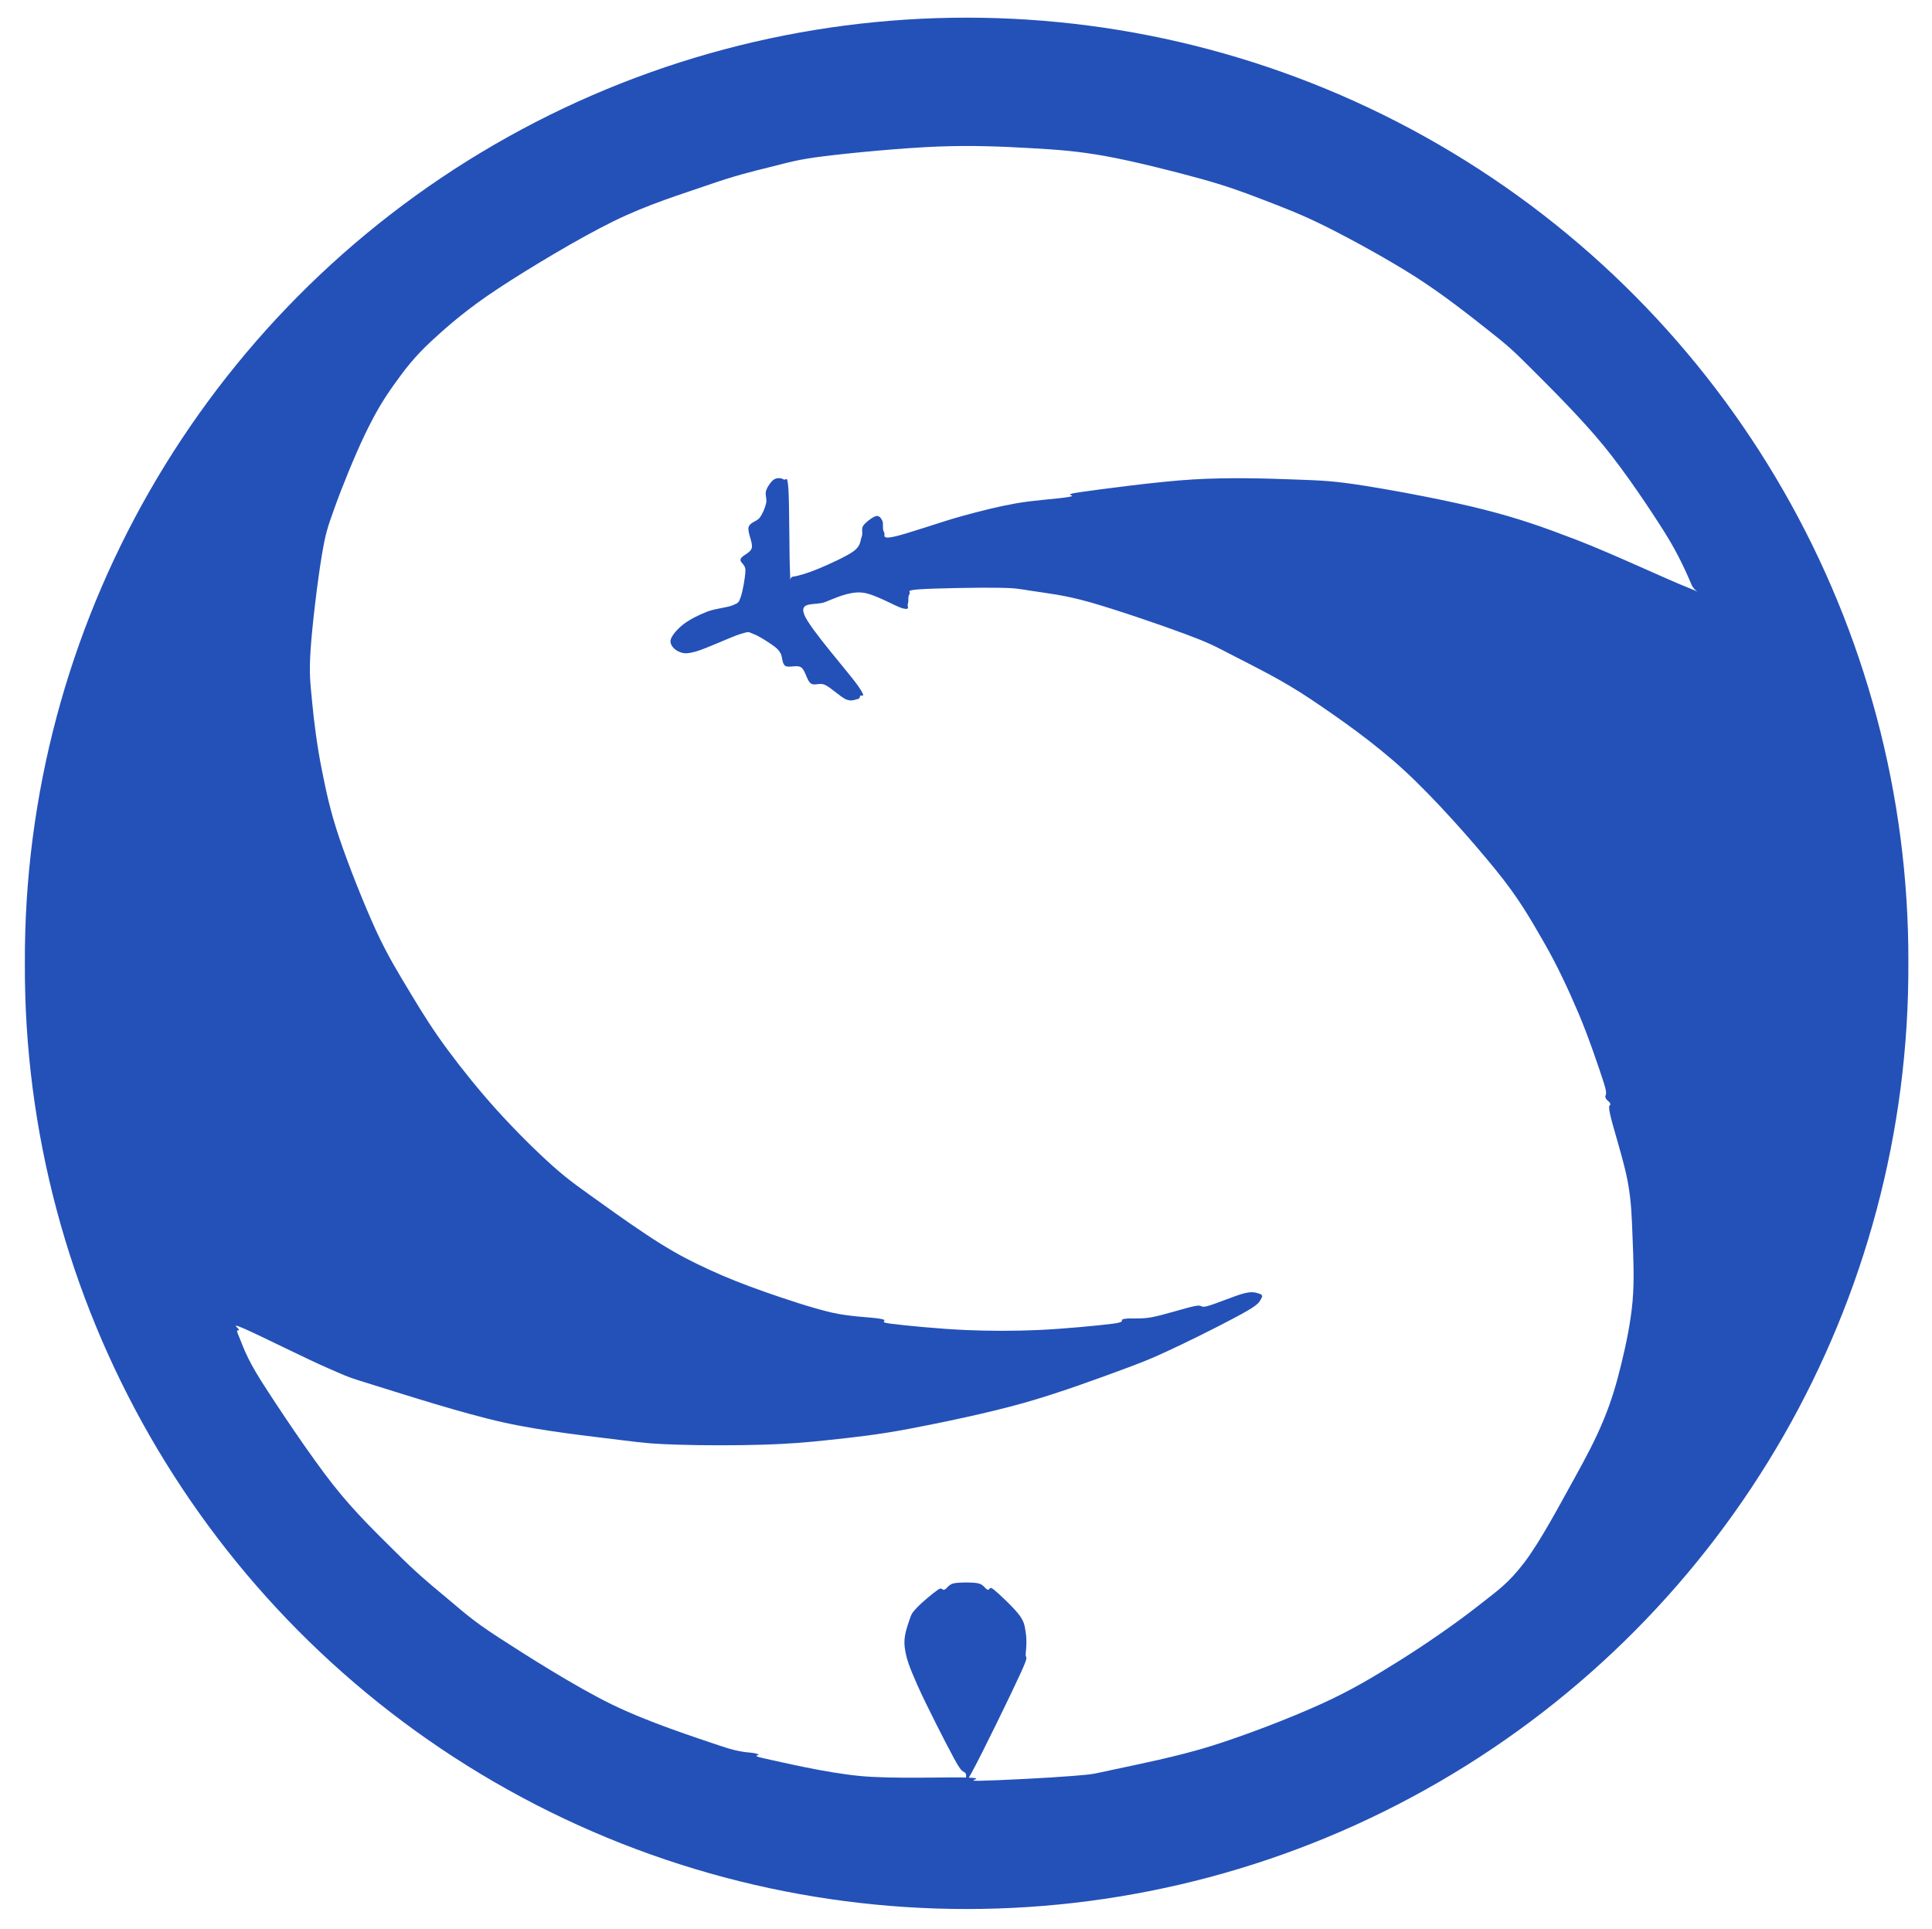
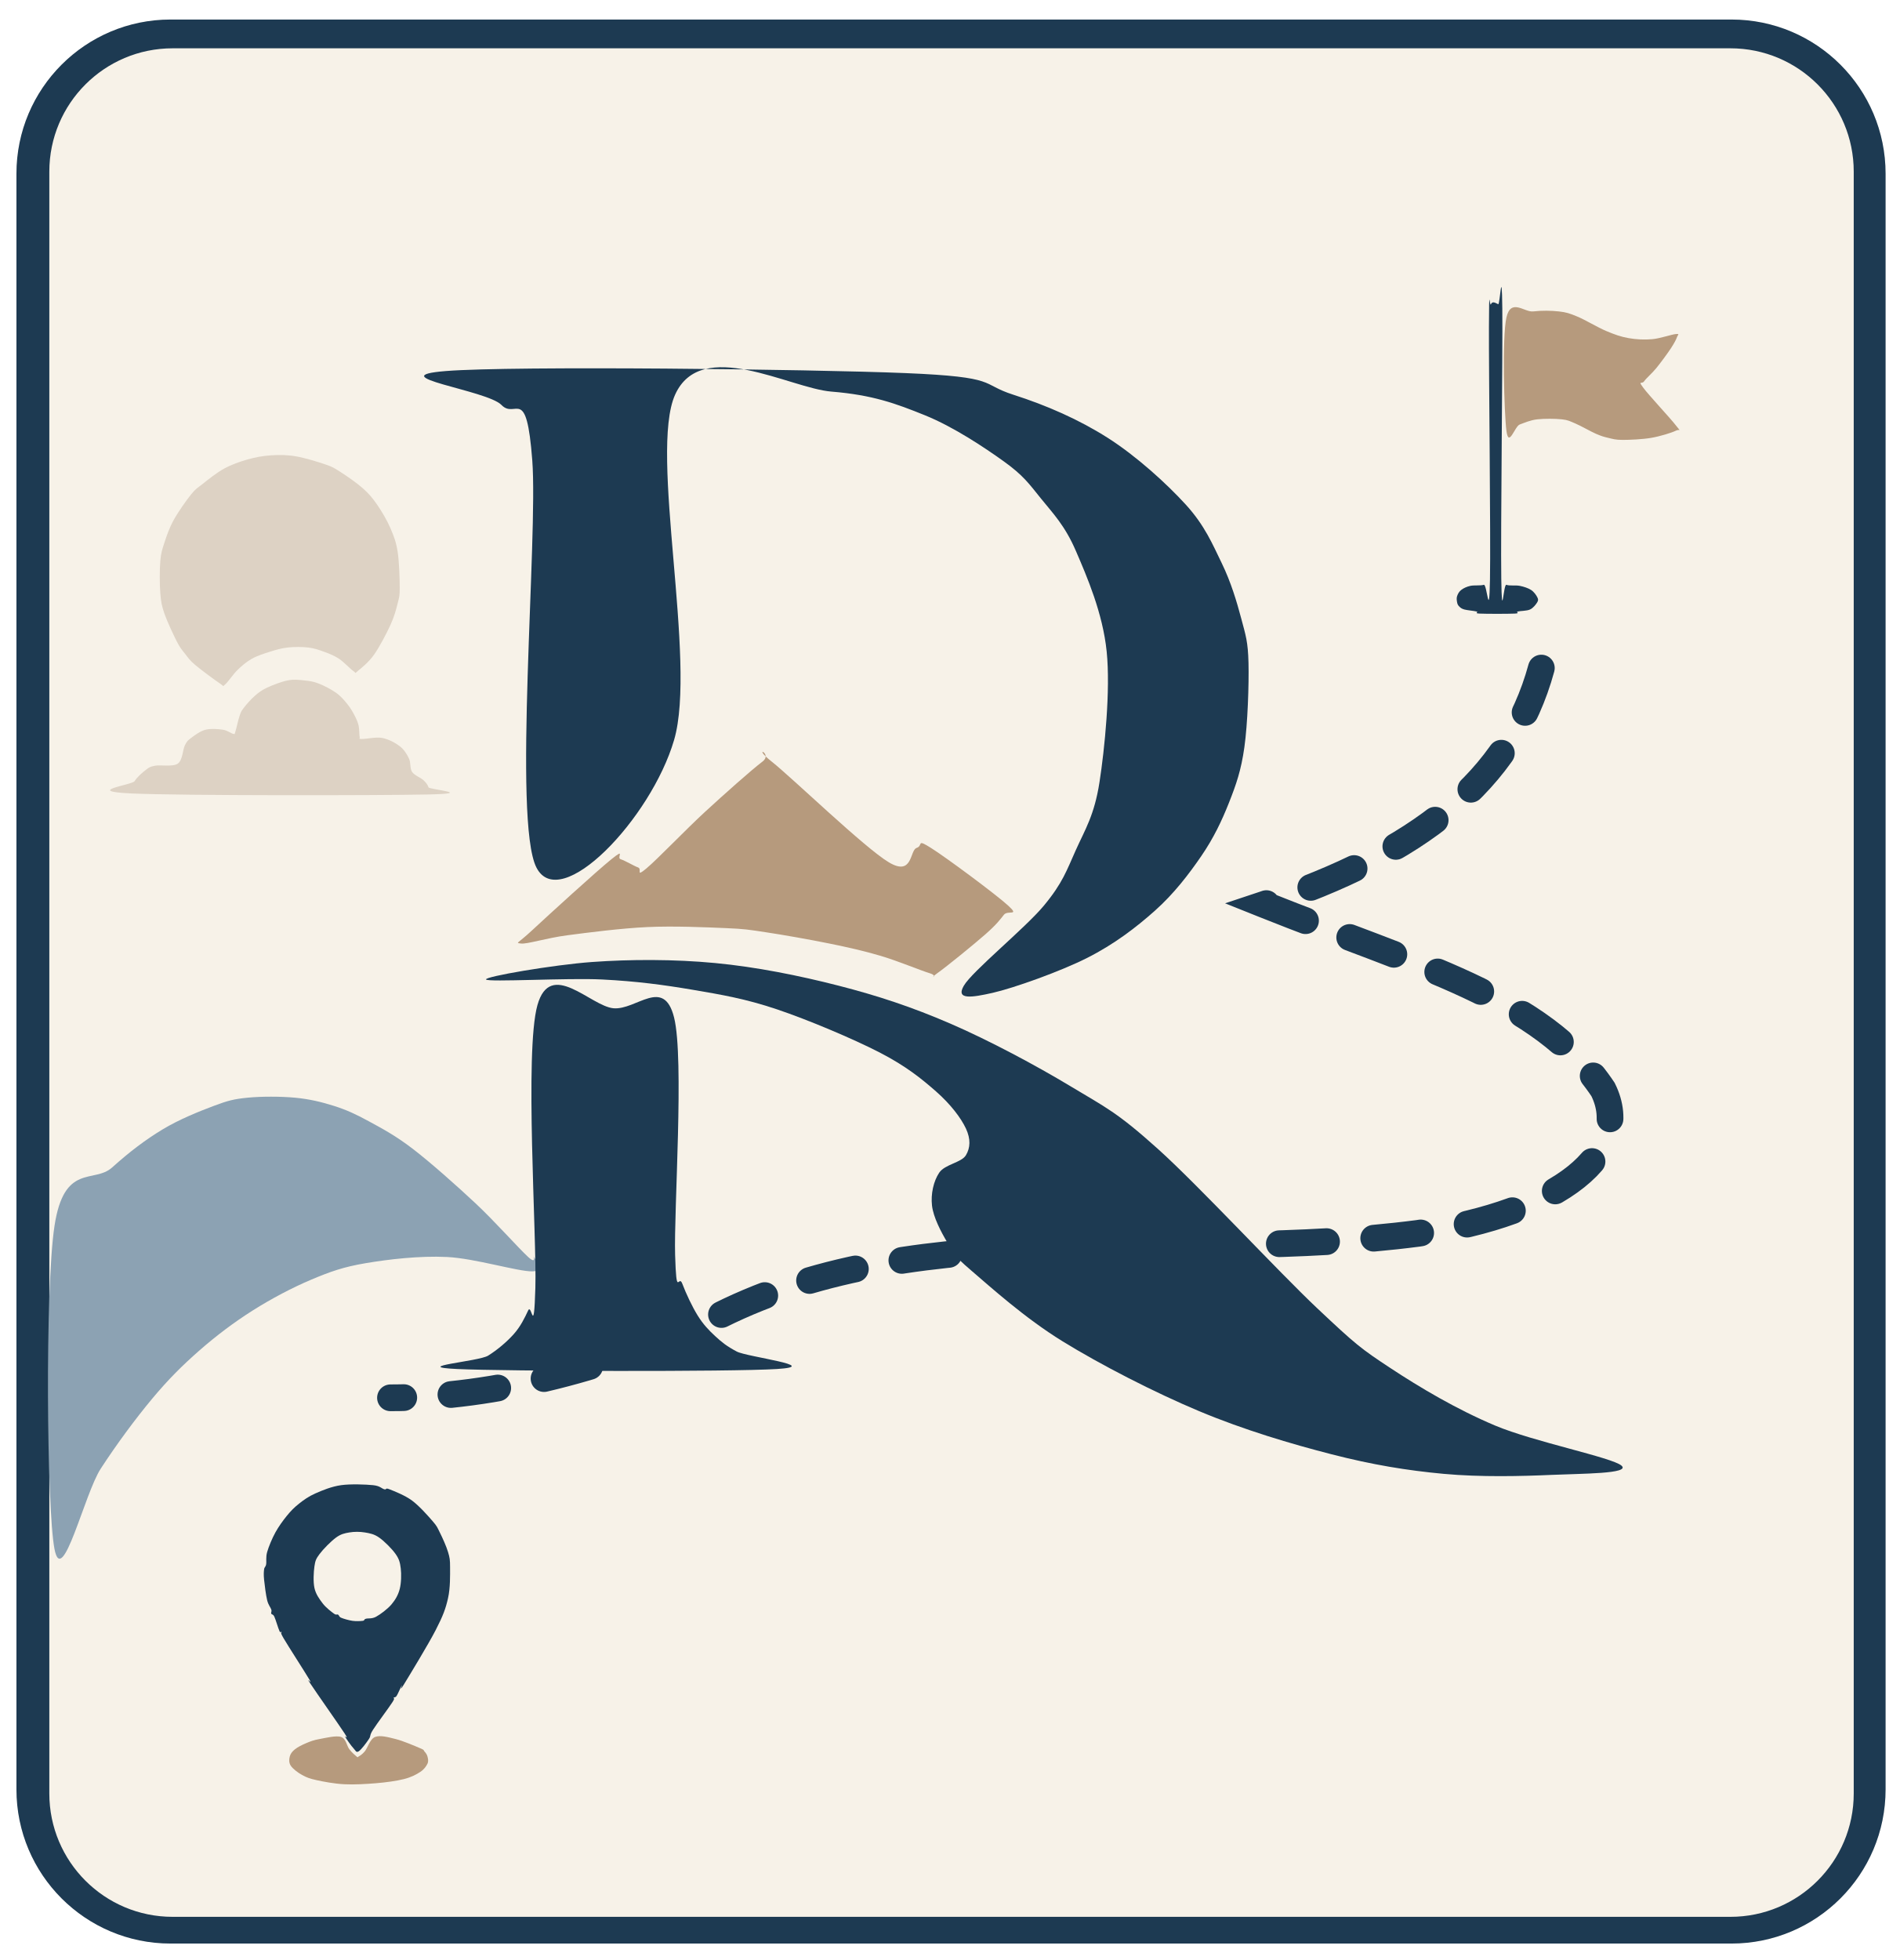
- <svg xmlns="http://www.w3.org/2000/svg" viewBox="0 0 1213 1211">
-   <style>
-     path { fill: #2451B8; }
-     @media (prefers-color-scheme: dark) {
-       path { fill: #3D66D6; }
-     }
-   </style>
-   <path fill-rule="evenodd" d="M 15.61,604.80 a 591.28,591.28 0 1,0 1182.55,0 a 591.28,591.28 0 1,0 -1182.55,0 Z M 518.00,98.00 C 535.67,95.83 567.50,92.83 589.00,92.00 C 610.50,91.17 629.50,92.00 647.00,93.00 C 664.50,94.00 676.33,94.83 694.00,98.00 C 711.67,101.17 736.67,107.50 753.00,112.00 C 769.33,116.50 778.50,119.83 792.00,125.00 C 805.50,130.17 817.83,134.83 834.00,143.00 C 850.17,151.17 872.33,163.33 889.00,174.00 C 905.67,184.67 922.00,197.50 934.00,207.00 C 946.00,216.50 948.83,218.83 961.00,231.00 C 973.17,243.17 993.00,262.83 1007.00,280.00 C 1021.00,297.17 1035.83,319.50 1045.00,334.00 C 1054.17,348.50 1059.50,361.17 1062.00,367.00 C 1064.50,372.83 1072.00,373.67 1060.00,369.00 C 1048.00,364.33 1011.33,347.17 990.00,339.00 C 968.67,330.83 954.17,325.67 932.00,320.00 C 909.83,314.33 877.00,308.17 857.00,305.00 C 837.00,301.83 830.00,301.67 812.00,301.00 C 794.00,300.33 771.33,299.67 749.00,301.00 C 726.67,302.33 691.00,307.17 678.00,309.00 C 665.00,310.83 677.67,310.83 671.00,312.00 C 664.33,313.17 649.17,314.00 638.00,316.00 C 626.83,318.00 616.83,320.50 604.00,324.00 C 591.17,327.50 569.17,335.33 561.00,337.00 C 552.83,338.67 556.17,335.67 555.00,334.00 C 553.83,332.33 554.83,328.67 554.00,327.00 C 553.17,325.33 552.00,323.50 550.00,324.00 C 548.00,324.50 543.50,327.83 542.00,330.00 C 540.50,332.17 542.00,334.33 541.00,337.00 C 540.00,339.67 540.50,342.67 536.00,346.00 C 531.50,349.33 520.33,354.33 514.00,357.00 C 507.67,359.67 501.00,361.67 498.00,362.00 C 495.00,362.33 496.50,368.17 496.00,359.00 C 495.50,349.83 495.67,316.67 495.00,307.00 C 494.33,297.33 493.50,302.00 492.00,301.00 C 490.50,300.00 487.83,299.83 486.00,301.00 C 484.17,302.17 481.83,305.50 481.00,308.00 C 480.17,310.50 481.67,313.17 481.00,316.00 C 480.33,318.83 478.83,322.50 477.00,325.00 C 475.17,327.50 470.83,327.83 470.00,331.00 C 469.17,334.17 472.83,340.67 472.00,344.00 C 471.17,347.33 465.67,348.67 465.00,351.00 C 464.33,353.33 468.00,354.00 468.00,358.00 C 468.00,362.00 466.33,371.33 465.00,375.00 C 463.67,378.67 463.50,378.50 460.00,380.00 C 456.50,381.50 449.17,382.00 444.00,384.00 C 438.83,386.00 432.83,389.00 429.00,392.00 C 425.17,395.00 421.50,399.17 421.00,402.00 C 420.50,404.83 423.33,407.83 426.00,409.00 C 428.67,410.17 430.50,410.83 437.00,409.00 C 443.50,407.17 459.00,399.83 465.00,398.00 C 471.00,396.17 469.67,396.83 473.00,398.00 C 476.33,399.17 482.17,403.00 485.00,405.00 C 487.83,407.00 488.67,407.83 490.00,410.00 C 491.33,412.17 490.83,416.50 493.00,418.00 C 495.17,419.50 500.33,417.17 503.00,419.00 C 505.67,420.83 506.50,427.17 509.00,429.00 C 511.50,430.83 514.33,428.33 518.00,430.00 C 521.67,431.67 527.67,437.50 531.00,439.00 C 534.33,440.50 536.50,439.33 538.00,439.00 C 539.50,438.67 539.83,438.33 540.00,437.00 C 540.17,435.67 544.83,439.50 539.00,431.00 C 533.17,422.50 508.50,394.83 505.00,386.00 C 501.50,377.17 512.00,380.33 518.00,378.00 C 524.00,375.67 532.83,371.33 541.00,372.00 C 549.17,372.67 562.17,380.83 567.00,382.00 C 571.83,383.17 569.33,380.50 570.00,379.00 C 570.67,377.50 569.83,374.50 571.00,373.00 C 572.17,371.50 567.83,370.67 577.00,370.00 C 586.17,369.33 614.17,368.83 626.00,369.00 C 637.83,369.17 638.33,369.50 648.00,371.00 C 657.67,372.50 668.00,373.50 684.00,378.00 C 700.00,382.50 728.83,392.33 744.00,398.00 C 759.17,403.67 761.83,405.17 775.00,412.00 C 788.17,418.83 805.17,427.00 823.00,439.00 C 840.83,451.00 862.67,466.17 882.00,484.00 C 901.33,501.83 924.50,528.17 939.00,546.00 C 953.50,563.83 960.33,576.00 969.00,591.00 C 977.67,606.00 984.67,621.17 991.00,636.00 C 997.33,650.83 1004.17,671.17 1007.00,680.00 C 1009.83,688.83 1007.33,686.83 1008.00,689.00 C 1008.67,691.17 1010.50,691.17 1011.00,693.00 C 1011.50,694.83 1009.17,691.83 1011.00,700.00 C 1012.83,708.17 1019.67,729.17 1022.00,742.00 C 1024.33,754.83 1024.50,764.50 1025.00,777.00 C 1025.50,789.50 1026.17,803.83 1025.00,817.00 C 1023.83,830.17 1021.00,843.67 1018.00,856.00 C 1015.00,868.33 1012.00,878.83 1007.00,891.00 C 1002.00,903.17 996.33,914.00 988.00,929.00 C 979.67,944.00 967.17,967.67 957.00,981.00 C 946.83,994.33 940.17,998.67 927.00,1009.00 C 913.83,1019.33 894.33,1032.83 878.00,1043.00 C 861.67,1053.17 848.50,1061.17 829.00,1070.00 C 809.50,1078.83 782.67,1089.17 761.00,1096.00 C 739.33,1102.83 713.67,1107.83 699.00,1111.00 C 684.33,1114.17 687.00,1113.83 673.00,1115.00 C 659.00,1116.17 625.83,1117.83 615.00,1118.00 C 604.17,1118.17 620.50,1116.50 608.00,1116.00 C 595.50,1115.50 561.33,1117.00 540.00,1115.00 C 518.67,1113.00 490.83,1106.33 480.00,1104.00 C 469.17,1101.67 479.67,1102.33 475.00,1101.00 C 470.33,1099.67 467.17,1101.17 452.00,1096.00 C 436.83,1090.83 407.17,1081.33 384.00,1070.00 C 360.83,1058.67 330.50,1039.33 313.00,1028.00 C 295.50,1016.67 289.67,1010.83 279.00,1002.00 C 268.33,993.17 260.67,986.67 249.00,975.00 C 237.33,963.33 223.17,950.00 209.00,932.00 C 194.83,914.00 173.83,882.50 164.00,867.00 C 154.17,851.50 152.33,844.33 150.00,839.00 C 147.67,833.67 149.50,835.83 150.00,835.00 C 150.50,834.17 143.67,830.00 153.00,834.00 C 162.33,838.00 192.17,853.00 206.00,859.00 C 219.83,865.00 217.67,864.33 236.00,870.00 C 254.33,875.67 290.50,887.33 316.00,893.00 C 341.50,898.67 370.67,901.67 389.00,904.00 C 407.33,906.33 411.00,906.50 426.00,907.00 C 441.00,907.50 463.17,907.50 479.00,907.00 C 494.83,906.50 505.67,905.67 521.00,904.00 C 536.33,902.33 550.83,900.83 571.00,897.00 C 591.17,893.17 619.33,887.33 642.00,881.00 C 664.67,874.67 690.33,865.17 707.00,859.00 C 723.67,852.83 729.33,850.00 742.00,844.00 C 754.67,838.00 774.67,827.83 783.00,823.00 C 791.33,818.17 790.83,816.83 792.00,815.00 C 793.17,813.17 791.83,812.50 790.00,812.00 C 788.17,811.50 786.33,810.67 781.00,812.00 C 775.67,813.33 763.17,818.67 758.00,820.00 C 752.83,821.33 755.83,818.83 750.00,820.00 C 744.17,821.17 730.33,825.67 723.00,827.00 C 715.67,828.33 710.00,827.33 706.00,828.00 C 702.00,828.67 708.00,829.83 699.00,831.00 C 690.00,832.17 667.50,834.33 652.00,835.00 C 636.50,835.67 621.50,835.67 606.00,835.00 C 590.50,834.33 567.83,832.17 559.00,831.00 C 550.17,829.83 559.17,829.17 553.00,828.00 C 546.83,826.83 534.17,826.83 522.00,824.00 C 509.83,821.17 492.83,815.50 480.00,811.00 C 467.17,806.50 455.83,802.00 445.00,797.00 C 434.17,792.00 426.33,788.00 415.00,781.00 C 403.67,774.00 388.33,763.17 377.00,755.00 C 365.67,746.83 357.83,741.67 347.00,732.00 C 336.17,722.33 323.00,709.17 312.00,697.00 C 301.00,684.83 290.00,671.17 281.00,659.00 C 272.00,646.83 265.50,636.50 258.00,624.00 C 250.50,611.50 243.50,600.33 236.00,584.00 C 228.50,567.67 218.67,542.83 213.00,526.00 C 207.33,509.17 204.83,497.17 202.00,483.00 C 199.17,468.83 197.17,453.50 196.00,441.00 C 194.83,428.50 194.00,423.33 195.00,408.00 C 196.00,392.67 199.50,363.83 202.00,349.00 C 204.50,334.17 205.50,331.67 210.00,319.00 C 214.50,306.33 222.83,285.83 229.00,273.00 C 235.17,260.17 240.00,251.83 247.00,242.00 C 254.00,232.17 260.00,224.17 271.00,214.00 C 282.00,203.83 294.00,193.50 313.00,181.00 C 332.00,168.50 363.00,149.83 385.00,139.00 C 407.00,128.17 428.67,121.67 445.00,116.00 C 461.33,110.33 470.83,108.00 483.00,105.00 C 495.17,102.00 500.33,100.17 518.00,98.00 Z" />
-   <path d="M 599.00,994.00 C 595.50,994.67 594.67,997.33 593.00,998.00 C 591.33,998.67 591.83,996.17 589.00,998.00 C 586.17,999.83 579.00,1005.83 576.00,1009.00 C 573.00,1012.17 572.33,1012.83 571.00,1017.00 C 569.67,1021.17 567.17,1027.17 568.00,1034.00 C 568.83,1040.83 570.83,1046.33 576.00,1058.00 C 581.17,1069.67 594.00,1094.83 599.00,1104.00 C 604.00,1113.17 604.17,1111.50 606.00,1113.00 C 607.83,1114.50 604.17,1123.50 610.00,1113.00 C 615.83,1102.50 635.33,1062.50 641.00,1050.00 C 646.67,1037.50 643.50,1042.17 644.00,1038.00 C 644.50,1033.83 644.67,1029.00 644.00,1025.00 C 643.33,1021.00 643.33,1018.50 640.00,1014.00 C 636.67,1009.50 627.33,1000.67 624.00,998.00 C 620.67,995.33 621.67,998.67 620.00,998.00 C 618.33,997.33 617.50,994.67 614.00,994.00 C 610.50,993.33 602.50,993.33 599.00,994.00 Z" />
+ <svg xmlns="http://www.w3.org/2000/svg" viewBox="0 0 1849 1907">
+   <path fill="#F7F2E8" d="M166,19 H1685 A150,150 0 0 1 1835,169 V1741 A150,150 0 0 1 1685,1891 H166 A150,150 0 0 1 16,1741 V169 A150,150 0 0 1 166,19 Z" />
+   <path fill-rule="evenodd" fill="#1D3A52" d="M166,19 H1685 A150,150 0 0 1 1835,169 V1741 A150,150 0 0 1 1685,1891 H166 A150,150 0 0 1 16,1741 V169 A150,150 0 0 1 166,19 Z M168,47 H1684 A120,120 0 0 1 1804,167 V1745 A120,120 0 0 1 1684,1865 H168 A120,120 0 0 1 48,1745 V167 A120,120 0 0 1 168,47 Z" />
+   <g>
+     <path fill="#DDD2C4" d="M331.0,459.0 C325.0,455.2 324.2,454.5 317.0,452.0 C309.8,449.5 296.8,445.5 288.0,444.0 C279.2,442.5 271.8,442.5 264.0,443.0 C256.2,443.5 248.7,444.8 241.0,447.0 C233.3,449.2 225.3,452.0 218.0,456.0 C210.7,460.0 202.3,466.8 197.0,471.0 C191.7,475.2 190.7,475.2 186.0,481.0 C181.3,486.8 173.3,498.2 169.0,506.0 C164.7,513.8 162.2,521.3 160.0,528.0 C157.8,534.7 156.7,537.8 156.0,546.0 C155.3,554.2 155.3,568.5 156.0,577.0 C156.7,585.5 157.3,589.2 160.0,597.0 C162.7,604.8 168.7,617.5 172.0,624.0 C175.3,630.5 177.0,632.2 180.0,636.0 C183.0,639.8 184.3,642.2 190.0,647.0 C195.7,651.8 209.2,661.8 214.0,665.0 C218.8,668.2 216.2,668.2 219.0,666.0 C221.8,663.8 226.7,656.2 231.0,652.0 C235.3,647.8 239.7,644.0 245.0,641.0 C250.3,638.0 257.2,635.8 263.0,634.0 C268.8,632.2 273.8,630.7 280.0,630.0 C286.2,629.3 294.2,629.3 300.0,630.0 C305.8,630.7 310.0,632.2 315.0,634.0 C320.0,635.8 325.2,637.8 330.0,641.0 C334.8,644.2 341.0,651.0 344.0,653.0 C347.0,655.0 344.7,655.7 348.0,653.0 C351.3,650.3 358.7,644.5 364.0,637.0 C369.3,629.5 376.2,616.3 380.0,608.0 C383.8,599.7 385.5,593.0 387.0,587.0 C388.5,581.0 389.0,580.3 389.0,572.0 C389.0,563.7 388.5,546.7 387.0,537.0 C385.5,527.3 383.3,521.7 380.0,514.0 C376.7,506.3 371.5,497.5 367.0,491.0 C362.5,484.5 359.0,480.3 353.0,475.0 C347.0,469.7 337.0,462.8 331.0,459.0 Z" />
+     <path fill="#DDD2C4" d="M417.0,766.0 C416.3,763.7 414.7,761.5 412.0,759.0 C409.3,756.5 403.3,754.5 401.0,751.0 C398.7,747.5 400.0,742.2 398.0,738.0 C396.0,733.8 393.3,729.3 389.0,726.0 C384.7,722.7 378.2,719.2 372.0,718.0 C365.8,716.8 355.7,719.2 352.0,719.0 C348.3,718.8 350.5,719.2 350.0,717.0 C349.5,714.8 349.8,709.5 349.0,706.0 C348.2,702.5 346.8,699.5 345.0,696.0 C343.2,692.5 341.0,688.7 338.0,685.0 C335.0,681.3 331.7,677.3 327.0,674.0 C322.3,670.7 315.2,667.0 310.0,665.0 C304.8,663.0 301.0,662.5 296.0,662.0 C291.0,661.5 286.0,660.8 280.0,662.0 C274.0,663.2 265.3,666.5 260.0,669.0 C254.7,671.5 251.8,673.7 248.0,677.0 C244.2,680.3 239.5,685.7 237.0,689.0 C234.5,692.3 234.3,693.2 233.0,697.0 C231.7,700.8 230.0,709.2 229.0,712.0 C228.0,714.8 229.0,714.3 227.0,714.0 C225.0,713.7 221.5,710.7 217.0,710.0 C212.5,709.3 205.2,708.7 200.0,710.0 C194.8,711.3 189.3,715.5 186.0,718.0 C182.7,720.5 182.2,720.8 180.0,725.0 C177.8,729.2 177.8,739.7 173.0,743.0 C168.2,746.3 156.2,744.0 151.0,745.0 C145.8,746.0 145.3,746.5 142.0,749.0 C138.7,751.5 133.3,756.2 131.0,760.0 C128.7,763.8 80.5,769.8 128.0,772.0 C175.5,774.2 367.8,774.0 416.0,773.0 C464.2,772.0 417.7,768.3 417.0,766.0 Z" />
+     <path fill="#B69A7D" d="M981.0,881.0 C969.2,870.2 920.8,834.3 906.0,825.0 C891.2,815.7 898.8,822.7 892.0,825.0 C885.2,827.3 888.5,853.0 865.0,839.0 C841.5,825.0 771.5,757.3 751.0,741.0 C730.5,724.7 752.8,732.8 742.0,741.0 C731.2,749.2 704.8,772.7 686.0,790.0 C667.2,807.3 639.8,836.0 629.0,845.0 C618.2,854.0 625.2,845.5 621.0,844.0 C616.8,842.5 608.3,837.3 604.0,836.0 C599.7,834.7 609.3,824.5 595.0,836.0 C580.7,847.5 532.7,891.3 518.0,905.0 C503.3,918.7 501.3,917.2 507.0,918.0 C512.7,918.8 531.5,912.7 552.0,910.0 C572.5,907.3 604.3,903.2 630.0,902.0 C655.7,900.8 686.8,902.2 706.0,903.0 C725.2,903.8 728.2,904.5 745.0,907.0 C761.8,909.5 788.3,914.2 807.0,918.0 C825.7,921.8 840.7,925.2 857.0,930.0 C873.3,934.8 895.8,944.2 905.0,947.0 C914.2,949.8 903.0,953.3 912.0,947.0 C921.0,940.7 948.2,918.5 959.0,909.0 C969.8,899.5 973.3,894.7 977.0,890.0 C980.7,885.3 992.8,891.8 981.0,881.0 Z" />
+     <path fill="#8CA2B3" d="M519.0,1222.0 C518.3,1219.7 523.3,1231.5 514.0,1223.0 C504.7,1214.5 481.7,1188.5 463.0,1171.0 C444.3,1153.5 419.3,1131.3 402.0,1118.0 C384.7,1104.7 371.8,1098.0 359.0,1091.0 C346.2,1084.0 337.0,1079.8 325.0,1076.0 C313.0,1072.2 301.0,1069.3 287.0,1068.0 C273.0,1066.7 254.2,1066.7 241.0,1068.0 C227.8,1069.3 221.8,1070.8 208.0,1076.0 C194.2,1081.2 174.5,1089.0 158.0,1099.0 C141.5,1109.0 126.5,1120.3 109.0,1136.0 C91.5,1151.7 62.3,1131.2 53.0,1193.0 C43.7,1254.8 45.5,1467.7 53.0,1507.0 C60.5,1546.3 82.2,1453.3 98.0,1429.0 C113.8,1404.7 132.0,1380.2 148.0,1361.0 C164.0,1341.8 177.7,1328.3 194.0,1314.0 C210.3,1299.7 227.8,1286.5 246.0,1275.0 C264.2,1263.5 284.7,1252.7 303.0,1245.0 C321.3,1237.3 334.0,1232.7 356.0,1229.0 C378.0,1225.3 408.0,1221.7 435.0,1223.0 C462.0,1224.3 504.0,1237.2 518.0,1237.0 C532.0,1236.8 519.7,1224.3 519.0,1222.0 Z" />
+     <path fill="#1D3A52" d="M434.0,361.0 C368.5,366.2 474.0,379.5 488.0,394.0 C502.0,408.5 512.3,373.0 518.0,448.0 C523.7,523.0 499.0,798.7 522.0,844.0 C545.0,889.3 633.5,796.7 656.0,720.0 C678.5,643.3 631.5,440.5 657.0,384.0 C682.5,327.5 768.5,377.7 809.0,381.0 C849.5,384.3 872.0,392.7 900.0,404.0 C928.0,415.3 958.2,435.5 977.0,449.0 C995.8,462.5 1001.3,470.5 1013.0,485.0 C1024.7,499.5 1036.3,511.2 1047.0,536.0 C1057.7,560.8 1073.2,596.5 1077.0,634.0 C1080.8,671.5 1075.0,728.8 1070.0,761.0 C1065.0,793.2 1056.0,807.0 1047.0,827.0 C1038.0,847.0 1034.2,859.0 1016.0,881.0 C997.8,903.0 946.3,944.8 938.0,959.0 C929.7,973.2 946.0,970.5 966.0,966.0 C986.0,961.5 1031.7,945.3 1058.0,932.0 C1084.3,918.7 1105.5,902.5 1124.0,886.0 C1142.5,869.5 1157.0,850.5 1169.0,833.0 C1181.0,815.5 1189.0,798.7 1196.0,781.0 C1203.0,763.3 1207.8,749.7 1211.0,727.0 C1214.2,704.3 1215.5,665.8 1215.0,645.0 C1214.5,624.2 1212.3,618.2 1208.0,602.0 C1203.7,585.8 1198.0,566.5 1189.0,548.0 C1180.0,529.5 1172.5,511.3 1154.0,491.0 C1135.5,470.7 1106.0,443.8 1078.0,426.0 C1050.0,408.2 1018.8,394.5 986.0,384.0 C953.2,373.5 973.0,366.8 881.0,363.0 C789.0,359.2 499.5,355.8 434.0,361.0 Z" />
+     <path fill="#1D3A52" d="M523.0,978.0 C510.3,1023.3 522.5,1203.5 521.0,1253.0 C519.5,1302.5 517.5,1267.5 514.0,1275.0 C510.5,1282.5 506.5,1290.7 500.0,1298.0 C493.5,1305.3 484.2,1313.3 475.0,1319.0 C465.8,1324.7 398.2,1329.8 445.0,1332.0 C491.8,1334.2 710.7,1334.8 756.0,1332.0 C801.3,1329.2 727.0,1320.3 717.0,1315.0 C707.0,1309.7 702.3,1305.8 696.0,1300.0 C689.7,1294.2 684.3,1288.5 679.0,1280.0 C673.7,1271.5 667.7,1258.8 664.0,1249.0 C660.3,1239.2 658.3,1264.2 657.0,1221.0 C655.7,1177.8 666.0,1030.0 656.0,990.0 C646.0,950.0 619.2,983.0 597.0,981.0 C574.8,979.0 535.7,932.7 523.0,978.0 Z" />
+     <path fill="#1D3A52" d="M473.0,953.0 C474.7,955.8 552.5,951.3 586.0,953.0 C619.5,954.7 645.7,958.2 674.0,963.0 C702.3,967.8 725.7,971.8 756.0,982.0 C786.3,992.2 830.2,1010.7 856.0,1024.0 C881.8,1037.3 897.0,1049.7 911.0,1062.0 C925.0,1074.3 935.2,1087.7 940.0,1098.0 C944.8,1108.3 944.3,1116.8 940.0,1124.0 C935.7,1131.2 919.5,1132.8 914.0,1141.0 C908.5,1149.2 905.7,1161.7 907.0,1173.0 C908.3,1184.3 915.7,1198.5 922.0,1209.0 C928.3,1219.5 926.3,1220.0 945.0,1236.0 C963.7,1252.0 997.0,1282.2 1034.0,1305.0 C1071.0,1327.8 1123.3,1354.7 1167.0,1373.0 C1210.7,1391.3 1256.3,1404.8 1296.0,1415.0 C1335.7,1425.2 1369.3,1430.7 1405.0,1434.0 C1440.7,1437.3 1481.2,1436.3 1510.0,1435.0 C1538.8,1433.7 1587.2,1434.0 1578.0,1426.0 C1568.8,1418.0 1492.5,1402.8 1455.0,1387.0 C1417.5,1371.2 1381.8,1350.0 1353.0,1331.0 C1324.2,1312.0 1319.7,1308.5 1282.0,1273.0 C1244.3,1237.5 1167.0,1154.0 1127.0,1118.0 C1087.0,1082.0 1075.7,1077.3 1042.0,1057.0 C1008.3,1036.7 962.7,1012.3 925.0,996.0 C887.3,979.7 854.2,968.8 816.0,959.0 C777.8,949.2 736.0,940.8 696.0,937.0 C656.0,933.2 613.2,933.3 576.0,936.0 C538.8,938.7 471.3,950.2 473.0,953.0 Z" />
+   </g>
+   <path fill="#1D3A52" d="M1451.0,296.0 C1449.5,299.7 1449.2,273.3 1449.0,318.0 C1448.8,362.7 1450.8,522.2 1450.0,564.0 C1449.2,605.8 1447.2,568.0 1444.0,569.0 C1440.8,570.0 1434.7,569.2 1431.0,570.0 C1427.3,570.8 1424.2,572.3 1422.0,574.0 C1419.8,575.7 1418.7,578.0 1418.0,580.0 C1417.3,582.0 1417.7,584.3 1418.0,586.0 C1418.3,587.7 1418.8,588.8 1420.0,590.0 C1421.2,591.2 1422.2,592.2 1425.0,593.0 C1427.8,593.8 1434.5,594.3 1437.0,595.0 C1439.5,595.7 1433.8,596.7 1440.0,597.0 C1446.2,597.3 1467.8,597.3 1474.0,597.0 C1480.2,596.7 1474.5,595.7 1477.0,595.0 C1479.5,594.3 1485.8,594.5 1489.0,593.0 C1492.2,591.5 1494.8,588.0 1496.0,586.0 C1497.2,584.0 1497.0,583.0 1496.0,581.0 C1495.0,579.0 1492.8,575.8 1490.0,574.0 C1487.2,572.2 1483.0,570.8 1479.0,570.0 C1475.0,569.2 1469.0,570.2 1466.0,569.0 C1463.0,567.8 1461.7,607.8 1461.0,563.0 C1460.3,518.2 1462.5,344.5 1462.0,300.0 C1461.5,255.5 1459.8,296.7 1458.0,296.0 C1456.2,295.3 1452.5,292.3 1451.0,296.0 Z" />
+   <path fill="#B69A7D" d="M1466.0,309.0 C1461.7,328.3 1463.8,401.7 1466.0,419.0 C1468.2,436.3 1474.0,414.8 1479.0,413.0 C1484.0,411.2 1489.2,408.8 1496.0,408.0 C1502.8,407.2 1513.8,407.3 1520.0,408.0 C1526.2,408.7 1527.5,409.7 1533.0,412.0 C1538.5,414.3 1547.7,419.7 1553.0,422.0 C1558.3,424.3 1560.7,425.0 1565.0,426.0 C1569.3,427.0 1572.0,428.0 1579.0,428.0 C1586.0,428.0 1598.3,427.5 1607.0,426.0 C1615.7,424.5 1627.0,421.0 1631.0,419.0 C1635.0,417.0 1636.3,421.0 1631.0,414.0 C1625.7,407.0 1604.2,384.2 1599.0,377.0 C1593.8,369.8 1597.8,374.2 1600.0,371.0 C1602.2,367.8 1607.7,363.3 1612.0,358.0 C1616.3,352.7 1622.7,344.0 1626.0,339.0 C1629.3,334.0 1631.2,330.3 1632.0,328.0 C1632.8,325.7 1635.0,324.7 1631.0,325.0 C1627.0,325.3 1615.7,329.3 1608.0,330.0 C1600.3,330.7 1592.5,330.3 1585.0,329.0 C1577.5,327.7 1571.3,325.5 1563.0,322.0 C1554.7,318.5 1542.7,311.2 1535.0,308.0 C1527.3,304.8 1524.2,303.8 1517.0,303.0 C1509.8,302.2 1500.5,302.0 1492.0,303.0 C1483.5,304.0 1470.3,289.7 1466.0,309.0 Z" />
+   <path d="M1500,650 C1470,760 1380,830 1230,880 C 1380,940 1500,970 1560,1060 C 1590,1120 1520,1180 1380,1200 C 1150,1230 900,1180 700,1280 C 600,1330 480,1360 380,1360" fill="none" stroke="#1D3A52" stroke-width="26" stroke-dasharray="46 46" stroke-linecap="round" />
+   <path fill-rule="evenodd" fill="#1D3A52" d="M332.0,1445.0 C322.7,1446.3 313.8,1450.0 307.0,1453.0 C300.2,1456.0 295.7,1459.3 291.0,1463.0 C286.3,1466.7 282.8,1470.3 279.0,1475.0 C275.2,1479.7 271.2,1485.2 268.0,1491.0 C264.8,1496.8 261.5,1504.8 260.0,1510.0 C258.5,1515.2 259.5,1519.2 259.0,1522.0 C258.5,1524.8 257.3,1524.5 257.0,1527.0 C256.7,1529.5 256.5,1532.0 257.0,1537.0 C257.5,1542.0 258.8,1552.2 260.0,1557.0 C261.2,1561.8 263.3,1563.8 264.0,1566.0 C264.7,1568.2 263.5,1568.8 264.0,1570.0 C264.5,1571.2 265.7,1570.2 267.0,1573.0 C268.3,1575.8 270.8,1584.5 272.0,1587.0 C273.2,1589.5 273.3,1586.8 274.0,1588.0 C274.7,1589.2 271.5,1586.3 276.0,1594.0 C280.5,1601.7 296.7,1626.7 301.0,1634.0 C305.3,1641.3 296.3,1629.3 302.0,1638.0 C307.7,1646.7 329.3,1677.3 335.0,1686.0 C340.7,1694.7 334.5,1687.5 336.0,1690.0 C337.5,1692.5 341.8,1698.7 344.0,1701.0 C346.2,1703.3 346.5,1705.5 349.0,1704.0 C351.5,1702.5 356.7,1695.5 359.0,1692.0 C361.3,1688.5 359.2,1689.0 363.0,1683.0 C366.8,1677.0 378.7,1661.2 382.0,1656.0 C385.3,1650.8 382.3,1653.0 383.0,1652.0 C383.7,1651.0 384.7,1652.0 386.0,1650.0 C387.3,1648.0 389.8,1641.8 391.0,1640.0 C392.2,1638.2 387.5,1648.0 393.0,1639.0 C398.5,1630.0 416.8,1600.0 424.0,1586.0 C431.2,1572.0 433.7,1565.2 436.0,1555.0 C438.3,1544.8 438.0,1532.5 438.0,1525.0 C438.0,1517.5 437.7,1515.7 436.0,1510.0 C434.3,1504.3 430.5,1496.0 428.0,1491.0 C425.5,1486.0 425.5,1485.2 421.0,1480.0 C416.5,1474.8 408.0,1465.2 401.0,1460.0 C394.0,1454.8 383.5,1450.8 379.0,1449.0 C374.5,1447.2 376.7,1449.7 374.0,1449.0 C371.3,1448.3 370.0,1445.7 363.0,1445.0 C356.0,1444.3 341.3,1443.7 332.0,1445.0 Z M340.0,1491.0 C344.7,1490.2 350.2,1490.2 355.0,1491.0 C359.8,1491.8 364.0,1492.5 369.0,1496.0 C374.0,1499.5 381.5,1507.0 385.0,1512.0 C388.5,1517.0 389.3,1520.3 390.0,1526.0 C390.7,1531.7 390.5,1540.2 389.0,1546.0 C387.5,1551.8 384.8,1556.5 381.0,1561.0 C377.2,1565.5 370.2,1570.7 366.0,1573.0 C361.8,1575.3 358.2,1574.3 356.0,1575.0 C353.8,1575.7 355.2,1576.7 353.0,1577.0 C350.8,1577.3 346.5,1577.5 343.0,1577.0 C339.5,1576.5 334.3,1575.0 332.0,1574.0 C329.7,1573.0 330.2,1571.7 329.0,1571.0 C327.8,1570.3 327.5,1571.8 325.0,1570.0 C322.5,1568.2 317.2,1564.2 314.0,1560.0 C310.8,1555.8 307.3,1551.0 306.0,1545.0 C304.7,1539.0 305.2,1529.5 306.0,1524.0 C306.8,1518.5 307.5,1516.7 311.0,1512.0 C314.5,1507.3 322.2,1499.5 327.0,1496.0 C331.8,1492.5 335.3,1491.8 340.0,1491.0 Z" />
+   <path fill="#B69A7D" d="M282.0,1709.0 C281.3,1711.7 281.0,1715.0 283.0,1718.0 C285.0,1721.0 289.8,1724.7 294.0,1727.0 C298.2,1729.3 301.2,1730.5 308.0,1732.0 C314.8,1733.5 325.3,1735.5 335.0,1736.0 C344.7,1736.5 356.3,1735.8 366.0,1735.0 C375.7,1734.2 385.8,1732.8 393.0,1731.0 C400.2,1729.2 405.2,1726.5 409.0,1724.0 C412.8,1721.5 414.8,1718.5 416.0,1716.0 C417.2,1713.5 416.5,1711.0 416.0,1709.0 C415.5,1707.0 414.2,1705.3 413.0,1704.0 C411.8,1702.7 413.7,1703.0 409.0,1701.0 C404.3,1699.0 392.3,1693.8 385.0,1692.0 C377.7,1690.2 370.0,1688.0 365.0,1690.0 C360.0,1692.0 357.7,1700.8 355.0,1704.0 C352.3,1707.2 350.3,1708.2 349.0,1709.0 C347.7,1709.8 348.5,1710.2 347.0,1709.0 C345.5,1707.8 342.5,1705.2 340.0,1702.0 C337.5,1698.8 336.8,1691.7 332.0,1690.0 C327.2,1688.3 316.7,1691.0 311.0,1692.0 C305.3,1693.0 302.0,1694.3 298.0,1696.0 C294.0,1697.7 289.7,1699.8 287.0,1702.0 C284.3,1704.2 282.7,1706.3 282.0,1709.0 Z" />
</svg>
